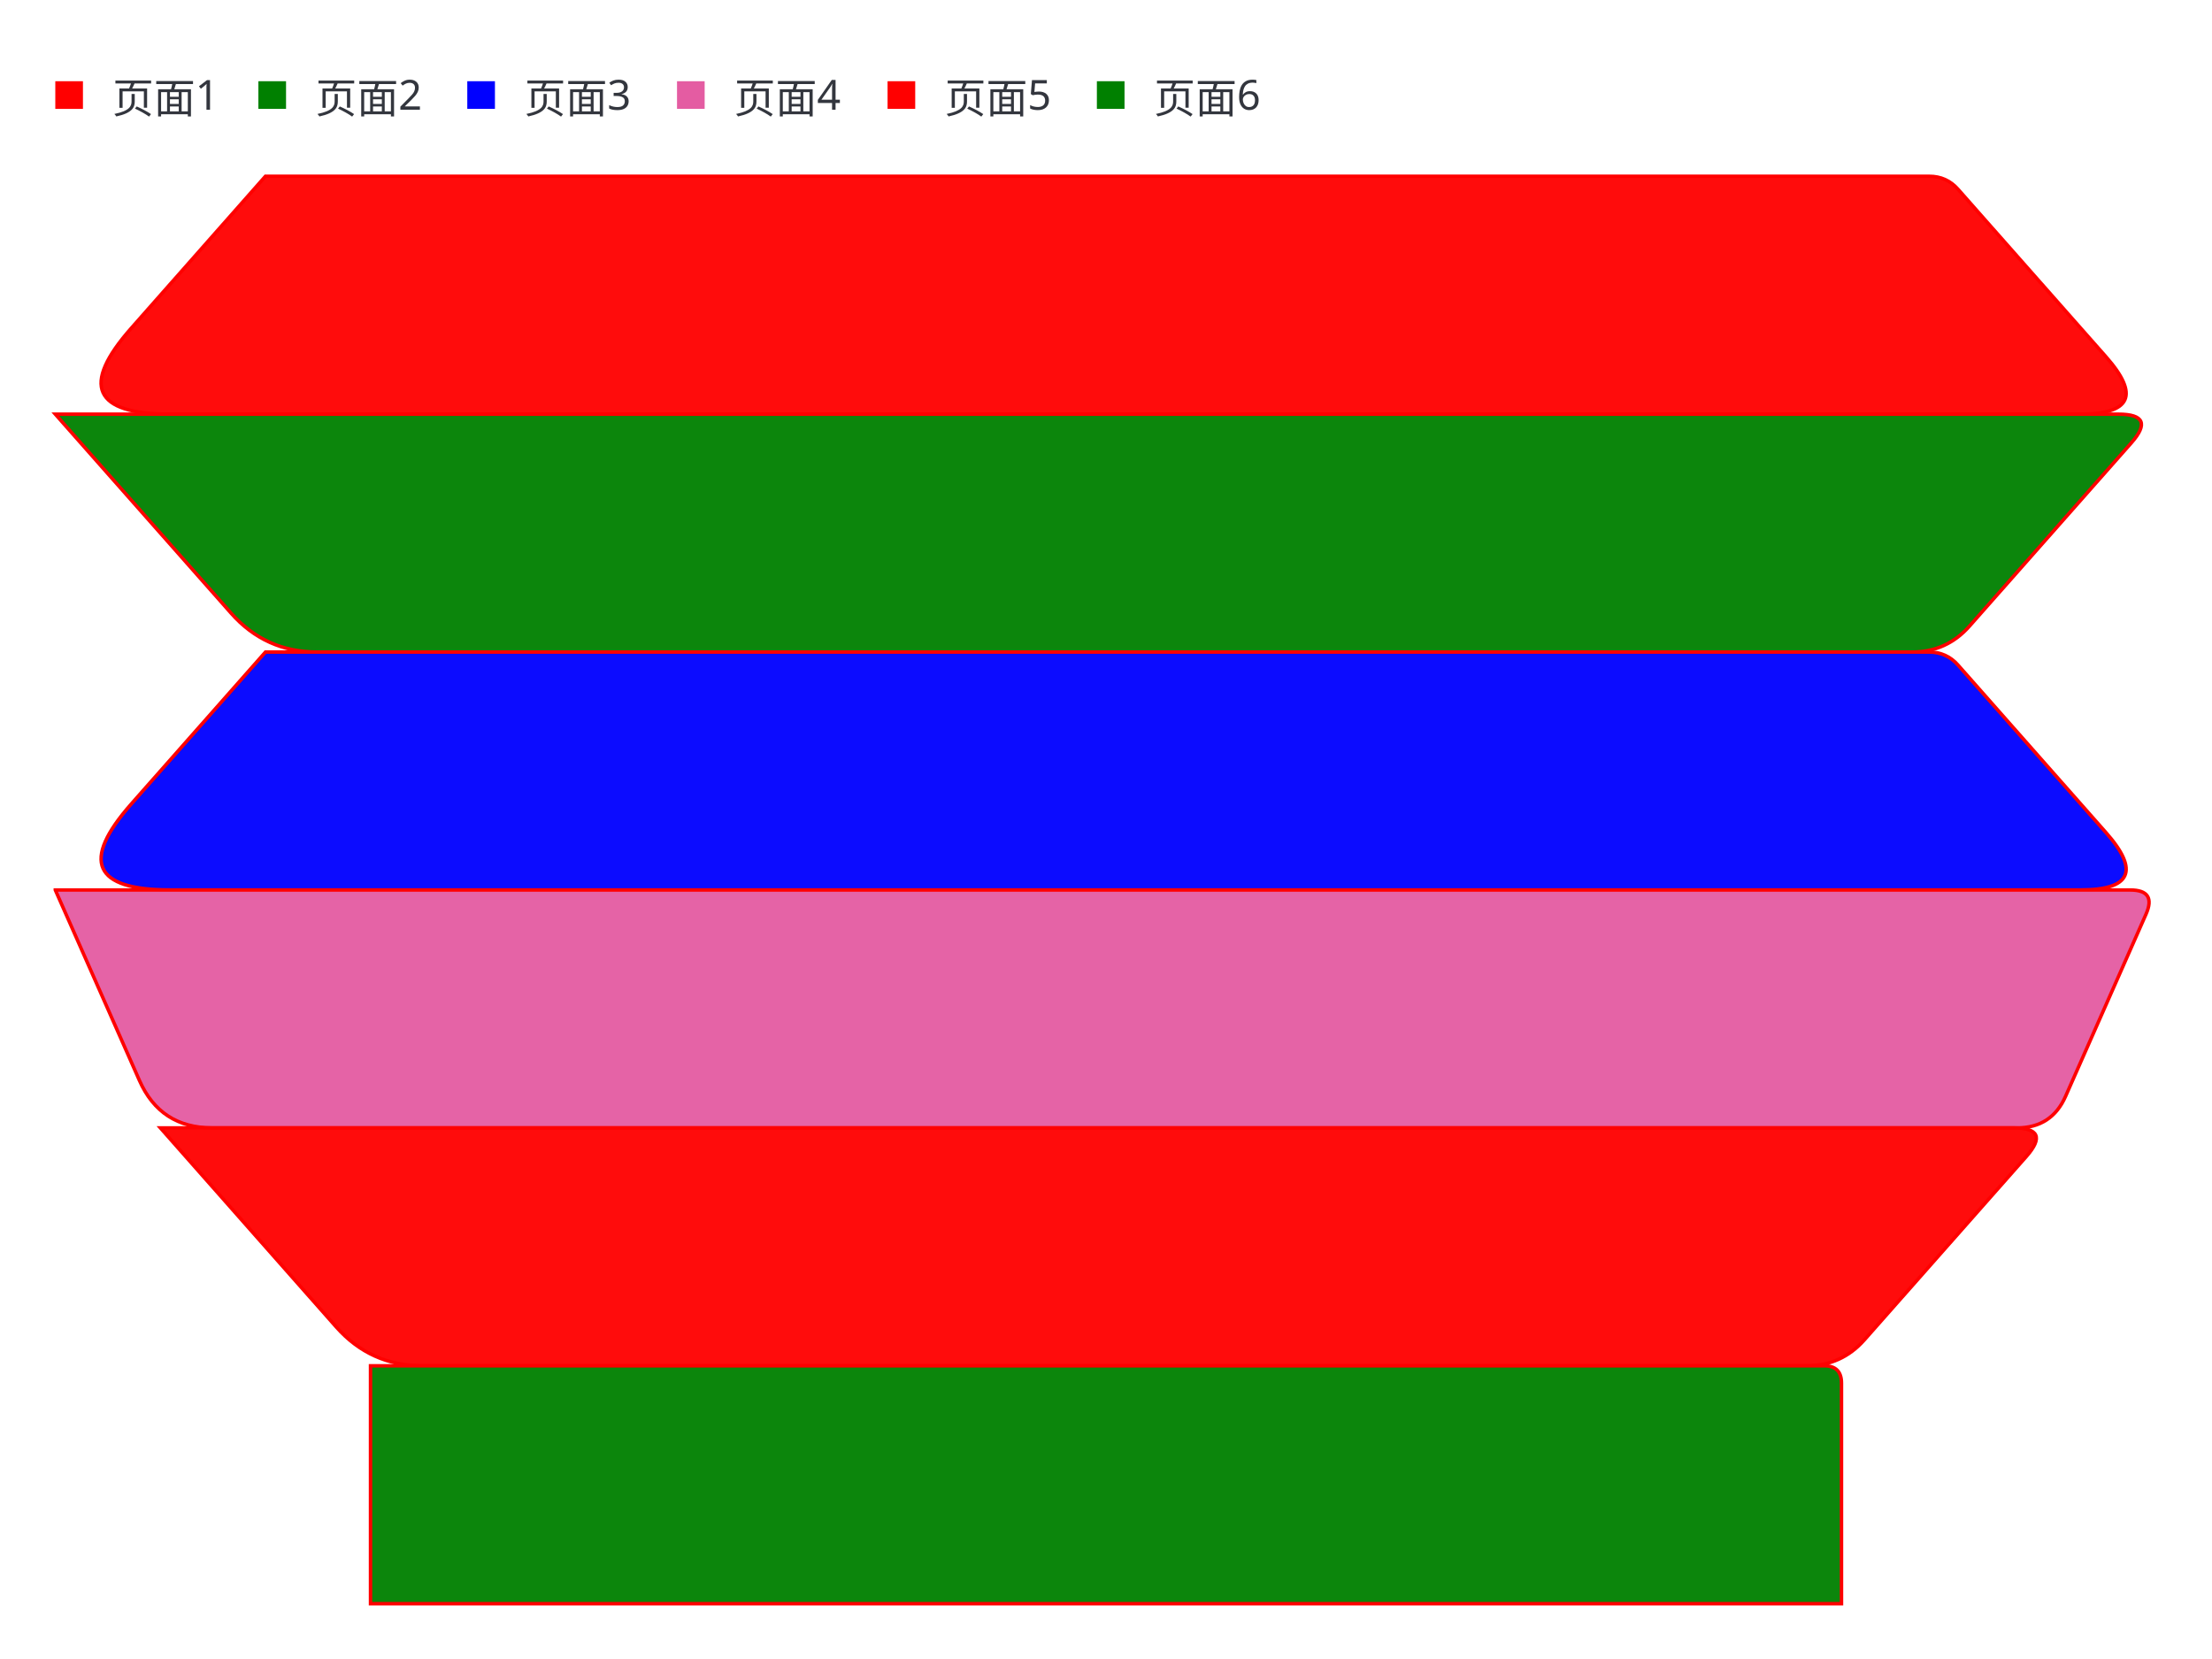
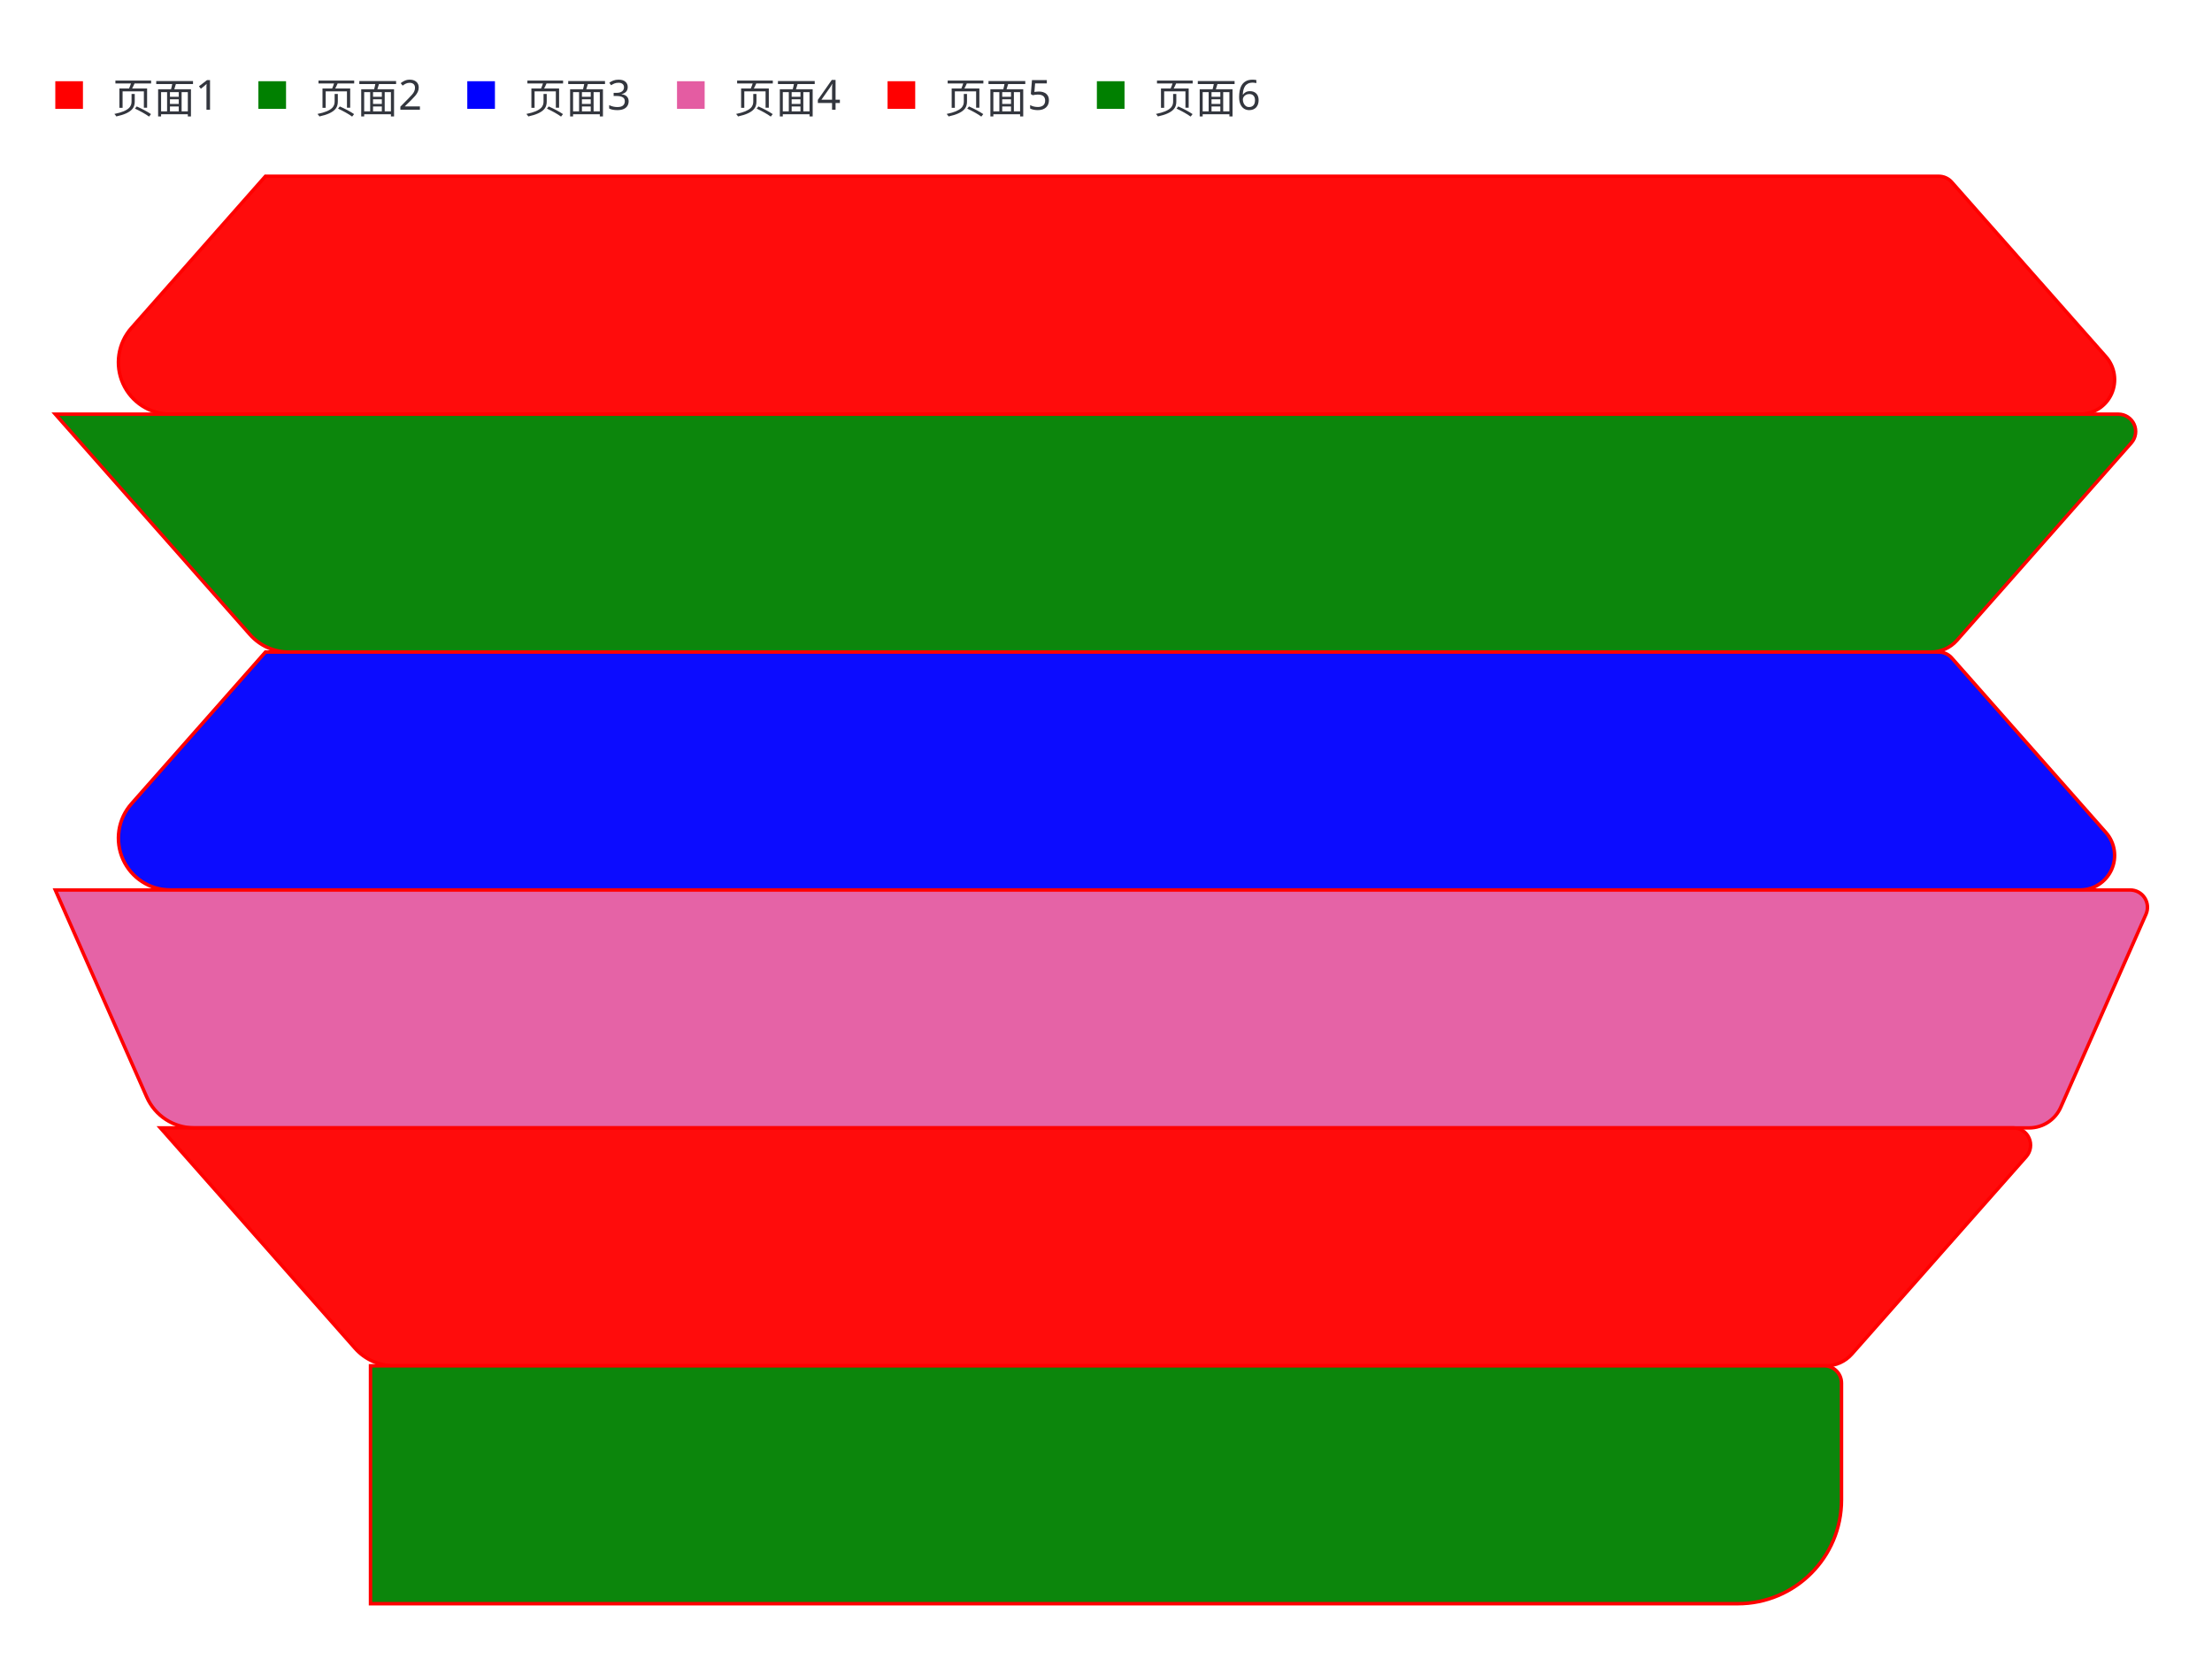
<svg xmlns="http://www.w3.org/2000/svg" width="640" height="480" color-interpolation-filters="sRGB" style="background: transparent;">
  <defs>
    <clipPath id="b" transform="matrix(1 0 0 1 -16 -16)">
      <use href="#a" transform="matrix(1 0 0 1 16 16)" />
    </clipPath>
  </defs>
  <g>
    <g fill="none">
      <g fill="none" class="view">
        <g>
          <path width="640" height="480" x="0" y="0" fill="rgba(0,0,0,0)" d="m0 0 640 0 0 480-640 0z" class="area" />
        </g>
        <g>
          <path width="608" height="448" x="16" y="16" fill="rgba(0,0,0,0)" d="m16 16 608 0 0 448-608 0z" class="area" />
        </g>
        <g>
          <path width="608" height="413" x="16" y="51" fill="rgba(0,0,0,0)" d="m16 51 608 0 0 413-608 0z" class="area" />
        </g>
        <g>
          <path width="608" height="413" x="16" y="51" fill="rgba(0,0,0,0)" d="m16 51 608 0 0 413-608 0z" class="area" />
        </g>
        <g fill="none" class="component">
          <g fill="none" transform="matrix(1 0 0 1 16 16)">
            <g fill="none" class="legend-category">
              <g fill="none" class="legend-title-group">
                <g fill="none" class="legend-title" />
              </g>
              <g fill="none" class="legend-items-group">
                <g fill="none" class="legend-items">
                  <g fill="none" class="items-navigator">
                    <g fill="none" class="navigator-content-group" clip-path="url(#b)">
                      <g fill="none" class="navigator-play-window">
                        <g fill="none" class="items-item-page">
                          <g fill="none" class="items-item g2-legend-item">
                            <g fill="none" class="legend-category-item-background-group">
                              <g>
                                <path width="46.76" height="23" fill="rgba(0,0,0,0)" d="m0 0 46.76 0 0 23-46.76 0z" class="legend-category-item-background g2-legend-background" visibility="visible" />
                              </g>
                            </g>
                            <g fill="none" class="legend-category-item-marker-group" transform="matrix(.5 0 0 .5 4 11.5)">
                              <g>
                                <path fill="rgba(255,0,0,1)" stroke-width="0" d="m-8-8 16 0 0 16-16 0Z" class="legend-category-item-marker g2-legend-marker" visibility="visible" />
                              </g>
                            </g>
                            <g fill="none" class="legend-category-item-label-group" transform="matrix(1 0 0 1 16 11.5)">
                              <g>
                                <text fill="rgba(29,33,41,1)" fill-opacity=".9" stroke-width="1" class="legend-category-item-label g2-legend-label" dominant-baseline="central" dx=".5" dy="0" font-family="sans-serif" font-size="12" font-style="normal" font-variant="normal" font-weight="normal" paint-order="stroke" style="transform:translate(0px, 0px);" text-anchor="left" visibility="visible">页面1</text>
                              </g>
                            </g>
                            <g fill="none" class="legend-category-item-value-group" />
                          </g>
                          <g fill="none" class="items-item g2-legend-item" transform="matrix(1 0 0 1 58.76 0)">
                            <g fill="none" class="legend-category-item-background-group">
                              <g>
                                <path width="48.44" height="23" fill="rgba(0,0,0,0)" d="m0 0 48.44 0 0 23-48.44 0z" class="legend-category-item-background g2-legend-background" visibility="visible" />
                              </g>
                            </g>
                            <g fill="none" class="legend-category-item-marker-group" transform="matrix(.5 0 0 .5 4 11.5)">
                              <g>
                                <path fill="rgba(0,128,0,1)" stroke-width="0" d="m-8-8 16 0 0 16-16 0Z" class="legend-category-item-marker g2-legend-marker" visibility="visible" />
                              </g>
                            </g>
                            <g fill="none" class="legend-category-item-label-group" transform="matrix(1 0 0 1 16 11.5)">
                              <g>
                                <text fill="rgba(29,33,41,1)" fill-opacity=".9" stroke-width="1" class="legend-category-item-label g2-legend-label" dominant-baseline="central" dx=".5" dy="0" font-family="sans-serif" font-size="12" font-style="normal" font-variant="normal" font-weight="normal" paint-order="stroke" style="transform:translate(0px, 0px);" text-anchor="left" visibility="visible">页面2</text>
                              </g>
                            </g>
                            <g fill="none" class="legend-category-item-value-group" />
                          </g>
                          <g fill="none" class="items-item g2-legend-item" transform="matrix(1 0 0 1 119.2 0)">
                            <g fill="none" class="legend-category-item-background-group">
                              <g>
                                <path width="48.68" height="23" fill="rgba(0,0,0,0)" d="m0 0 48.68 0 0 23-48.68 0z" class="legend-category-item-background g2-legend-background" visibility="visible" />
                              </g>
                            </g>
                            <g fill="none" class="legend-category-item-marker-group" transform="matrix(.5 0 0 .5 4 11.5)">
                              <g>
                                <path fill="rgba(0,0,255,1)" stroke-width="0" d="m-8-8 16 0 0 16-16 0Z" class="legend-category-item-marker g2-legend-marker" visibility="visible" />
                              </g>
                            </g>
                            <g fill="none" class="legend-category-item-label-group" transform="matrix(1 0 0 1 16 11.5)">
                              <g>
                                <text fill="rgba(29,33,41,1)" fill-opacity=".9" stroke-width="1" class="legend-category-item-label g2-legend-label" dominant-baseline="central" dx=".5" dy="0" font-family="sans-serif" font-size="12" font-style="normal" font-variant="normal" font-weight="normal" paint-order="stroke" style="transform:translate(0px, 0px);" text-anchor="left" visibility="visible">页面3</text>
                              </g>
                            </g>
                            <g fill="none" class="legend-category-item-value-group" />
                          </g>
                          <g fill="none" class="items-item g2-legend-item" transform="matrix(1 0 0 1 179.88 0)">
                            <g fill="none" class="legend-category-item-background-group">
                              <g>
                                <path width="48.92" height="23" fill="rgba(0,0,0,0)" d="m0 0 48.92 0 0 23-48.92 0z" class="legend-category-item-background g2-legend-background" visibility="visible" />
                              </g>
                            </g>
                            <g fill="none" class="legend-category-item-marker-group" transform="matrix(.5 0 0 .5 4 11.5)">
                              <g>
                                <path fill="rgba(228,92,162,1)" stroke-width="0" d="m-8-8 16 0 0 16-16 0Z" class="legend-category-item-marker g2-legend-marker" visibility="visible" />
                              </g>
                            </g>
                            <g fill="none" class="legend-category-item-label-group" transform="matrix(1 0 0 1 16 11.5)">
                              <g>
                                <text fill="rgba(29,33,41,1)" fill-opacity=".9" stroke-width="1" class="legend-category-item-label g2-legend-label" dominant-baseline="central" dx=".5" dy="0" font-family="sans-serif" font-size="12" font-style="normal" font-variant="normal" font-weight="normal" paint-order="stroke" style="transform:translate(0px, 0px);" text-anchor="left" visibility="visible">页面4</text>
                              </g>
                            </g>
                            <g fill="none" class="legend-category-item-value-group" />
                          </g>
                          <g fill="none" class="items-item g2-legend-item" transform="matrix(1 0 0 1 240.8 0)">
                            <g fill="none" class="legend-category-item-background-group">
                              <g>
                                <path width="48.56" height="23" fill="rgba(0,0,0,0)" d="m0 0 48.56 0 0 23-48.56 0z" class="legend-category-item-background g2-legend-background" visibility="visible" />
                              </g>
                            </g>
                            <g fill="none" class="legend-category-item-marker-group" transform="matrix(.5 0 0 .5 4 11.5)">
                              <g>
                                <path fill="rgba(255,0,0,1)" stroke-width="0" d="m-8-8 16 0 0 16-16 0Z" class="legend-category-item-marker g2-legend-marker" visibility="visible" />
                              </g>
                            </g>
                            <g fill="none" class="legend-category-item-label-group" transform="matrix(1 0 0 1 16 11.5)">
                              <g>
                                <text fill="rgba(29,33,41,1)" fill-opacity=".9" stroke-width="1" class="legend-category-item-label g2-legend-label" dominant-baseline="central" dx=".5" dy="0" font-family="sans-serif" font-size="12" font-style="normal" font-variant="normal" font-weight="normal" paint-order="stroke" style="transform:translate(0px, 0px);" text-anchor="left" visibility="visible">页面5</text>
                              </g>
                            </g>
                            <g fill="none" class="legend-category-item-value-group" />
                          </g>
                          <g fill="none" class="items-item g2-legend-item" transform="matrix(1 0 0 1 301.36 0)">
                            <g fill="none" class="legend-category-item-background-group">
                              <g>
                                <path width="48.8" height="23" fill="rgba(0,0,0,0)" d="m0 0 48.8 0 0 23-48.8 0z" class="legend-category-item-background g2-legend-background" visibility="visible" />
                              </g>
                            </g>
                            <g fill="none" class="legend-category-item-marker-group" transform="matrix(.5 0 0 .5 4 11.5)">
                              <g>
                                <path fill="rgba(0,128,0,1)" stroke-width="0" d="m-8-8 16 0 0 16-16 0Z" class="legend-category-item-marker g2-legend-marker" visibility="visible" />
                              </g>
                            </g>
                            <g fill="none" class="legend-category-item-label-group" transform="matrix(1 0 0 1 16 11.5)">
                              <g>
                                <text fill="rgba(29,33,41,1)" fill-opacity=".9" stroke-width="1" class="legend-category-item-label g2-legend-label" dominant-baseline="central" dx=".5" dy="0" font-family="sans-serif" font-size="12" font-style="normal" font-variant="normal" font-weight="normal" paint-order="stroke" style="transform:translate(0px, 0px);" text-anchor="left" visibility="visible">页面6</text>
                              </g>
                            </g>
                            <g fill="none" class="legend-category-item-value-group" />
                          </g>
                        </g>
                      </g>
                    </g>
                    <g fill="none" class="navigator-controller" />
                    <g>
                      <path id="a" width="350.16" height="23" fill="none" d="m0 0 350.16 0 0 23-350.16 0z" class="navigator-clip-path" />
                    </g>
                  </g>
                </g>
              </g>
            </g>
          </g>
        </g>
        <g transform="matrix(1 0 0 1 16 51)">
          <path width="608" height="413" fill="rgba(0,0,0,0)" d="m0 0 608 0 0 413-608 0z" class="plot" />
          <g fill="none" class="main-layer">
            <g>
-               <path fill="rgba(255,0,0,1)" fill-opacity=".95" stroke="rgba(255,0,0,1)" d="m60.8 0 481.4 0q5 0 8.31 3.747l42.809 48.466q14.681 16.62-7.495 16.62l-552.562 0q-33.263 0-11.242-24.93l38.779-43.903q0 0 0 0Z" class="element" />
+               <path fill="rgba(255,0,0,1)" fill-opacity=".95" stroke="rgba(255,0,0,1)" d="m60.8 0 484.145 0a5 5 0 0 1 3.748 1.69l44.627 50.523a10 10 0 0 1-7.495 16.62l-552.562 0a15 15 0 0 1-11.242-24.93Z" class="element" />
            </g>
            <g>
-               <path fill="rgba(0,128,0,1)" fill-opacity=".95" stroke="rgba(255,0,0,1)" d="m0 68.833 596.912 0q11.088 0 3.748 8.31l-46.84 53.028q-6.62 7.495-16.62 7.495l-461.4 0q-15 0-24.93-11.242l-50.87-57.591q0 0 0 0Z" class="element" />
+               <path fill="rgba(0,128,0,1)" fill-opacity=".95" stroke="rgba(255,0,0,1)" d="m0 68.833 596.912 0a5 5 0 0 1 3.748 8.31l-50.474 57.143a10 10 0 0 1-7.495 3.38l-475.126 0a15 15 0 0 1-11.242-5.07Z" class="element" />
            </g>
            <g>
-               <path fill="rgba(0,0,255,1)" fill-opacity=".95" stroke="rgba(255,0,0,1)" d="m60.8 137.667 481.4 0q5 0 8.31 3.747l42.809 48.466q14.681 16.62-7.495 16.62l-552.562 0q-33.263 0-11.242-24.93l38.779-43.903q0 0 0 0Z" class="element" />
+               <path fill="rgba(0,0,255,1)" fill-opacity=".95" stroke="rgba(255,0,0,1)" d="m60.8 137.667 484.145 0a5 5 0 0 1 3.748 1.69l44.627 50.523a10 10 0 0 1-7.495 16.62l-552.562 0a15 15 0 0 1-11.242-24.93Z" class="element" />
            </g>
            <g>
-               <path fill="rgba(228,92,162,1)" fill-opacity=".95" stroke="rgba(255,0,0,1)" d="m0 206.5 600.326 0q7.674 0 4.574 7.02l-23.26 52.666q-4.04 9.148-14.04 9.148l-522.2 0q-15 0-21.06-13.721l-24.34-55.112q0 0 0 0Z" class="element" />
+               <path fill="rgba(228,92,162,1)" fill-opacity=".95" stroke="rgba(255,0,0,1)" d="m0 206.5 600.326 0a5 5 0 0 1 4.574 7.02l-24.667 55.853a10 10 0 0 1-9.148 5.96l-530.912 0a15 15 0 0 1-13.721-8.94Z" class="element" />
            </g>
            <g>
-               <path fill="rgba(255,0,0,1)" fill-opacity=".95" stroke="rgba(255,0,0,1)" d="m30.4 275.333 536.112 0q11.088 0 3.748 8.31l-46.84 53.028q-6.62 7.495-16.62 7.495l-400.6 0q-15 0-24.93-11.242l-50.87-57.591q0 0 0 0Z" class="element" />
+               <path fill="rgba(255,0,0,1)" fill-opacity=".95" stroke="rgba(255,0,0,1)" d="m30.4 275.333 536.112 0a5 5 0 0 1 3.748 8.31l-50.474 57.143a10 10 0 0 1-7.495 3.38l-414.326 0a15 15 0 0 1-11.242-5.07Z" class="element" />
            </g>
            <g>
-               <path fill="rgba(0,128,0,1)" fill-opacity=".95" stroke="rgba(255,0,0,1)" d="m91.2 344.167 420.6 0q5 0 5 5l0 63.833q0 0 0 0l-425.6 0q0 0 0 0l0-68.833q0 0 0 0Z" class="element" />
+               <path fill="rgba(0,128,0,1)" fill-opacity=".95" stroke="rgba(255,0,0,1)" d="m91.2 344.167 420.6 0a5 5 0 0 1 5 5l0 33.833a30 30 0 0 1-30 30l-395.6 0Z" class="element" />
            </g>
          </g>
          <g fill="none" class="label-layer" />
        </g>
      </g>
    </g>
  </g>
</svg>
